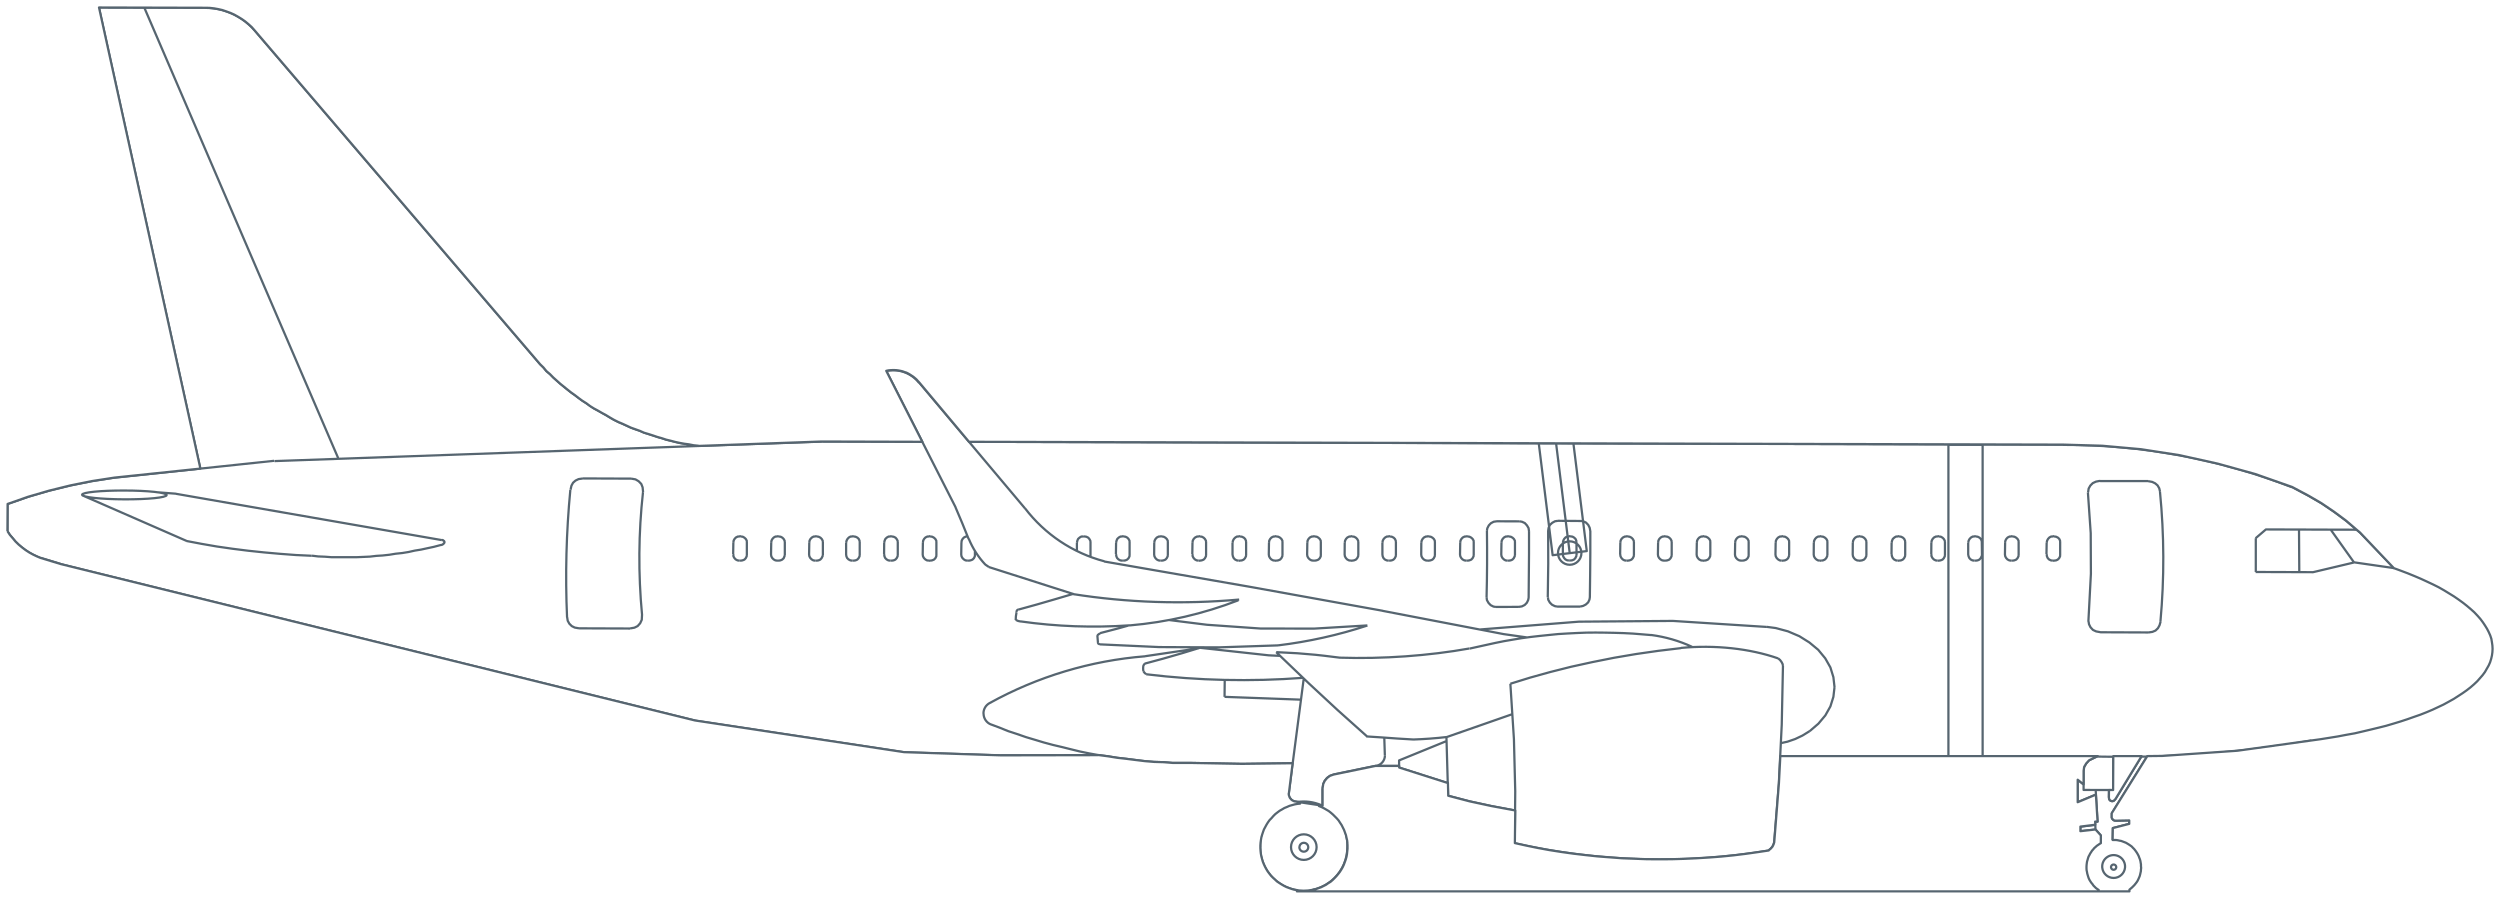
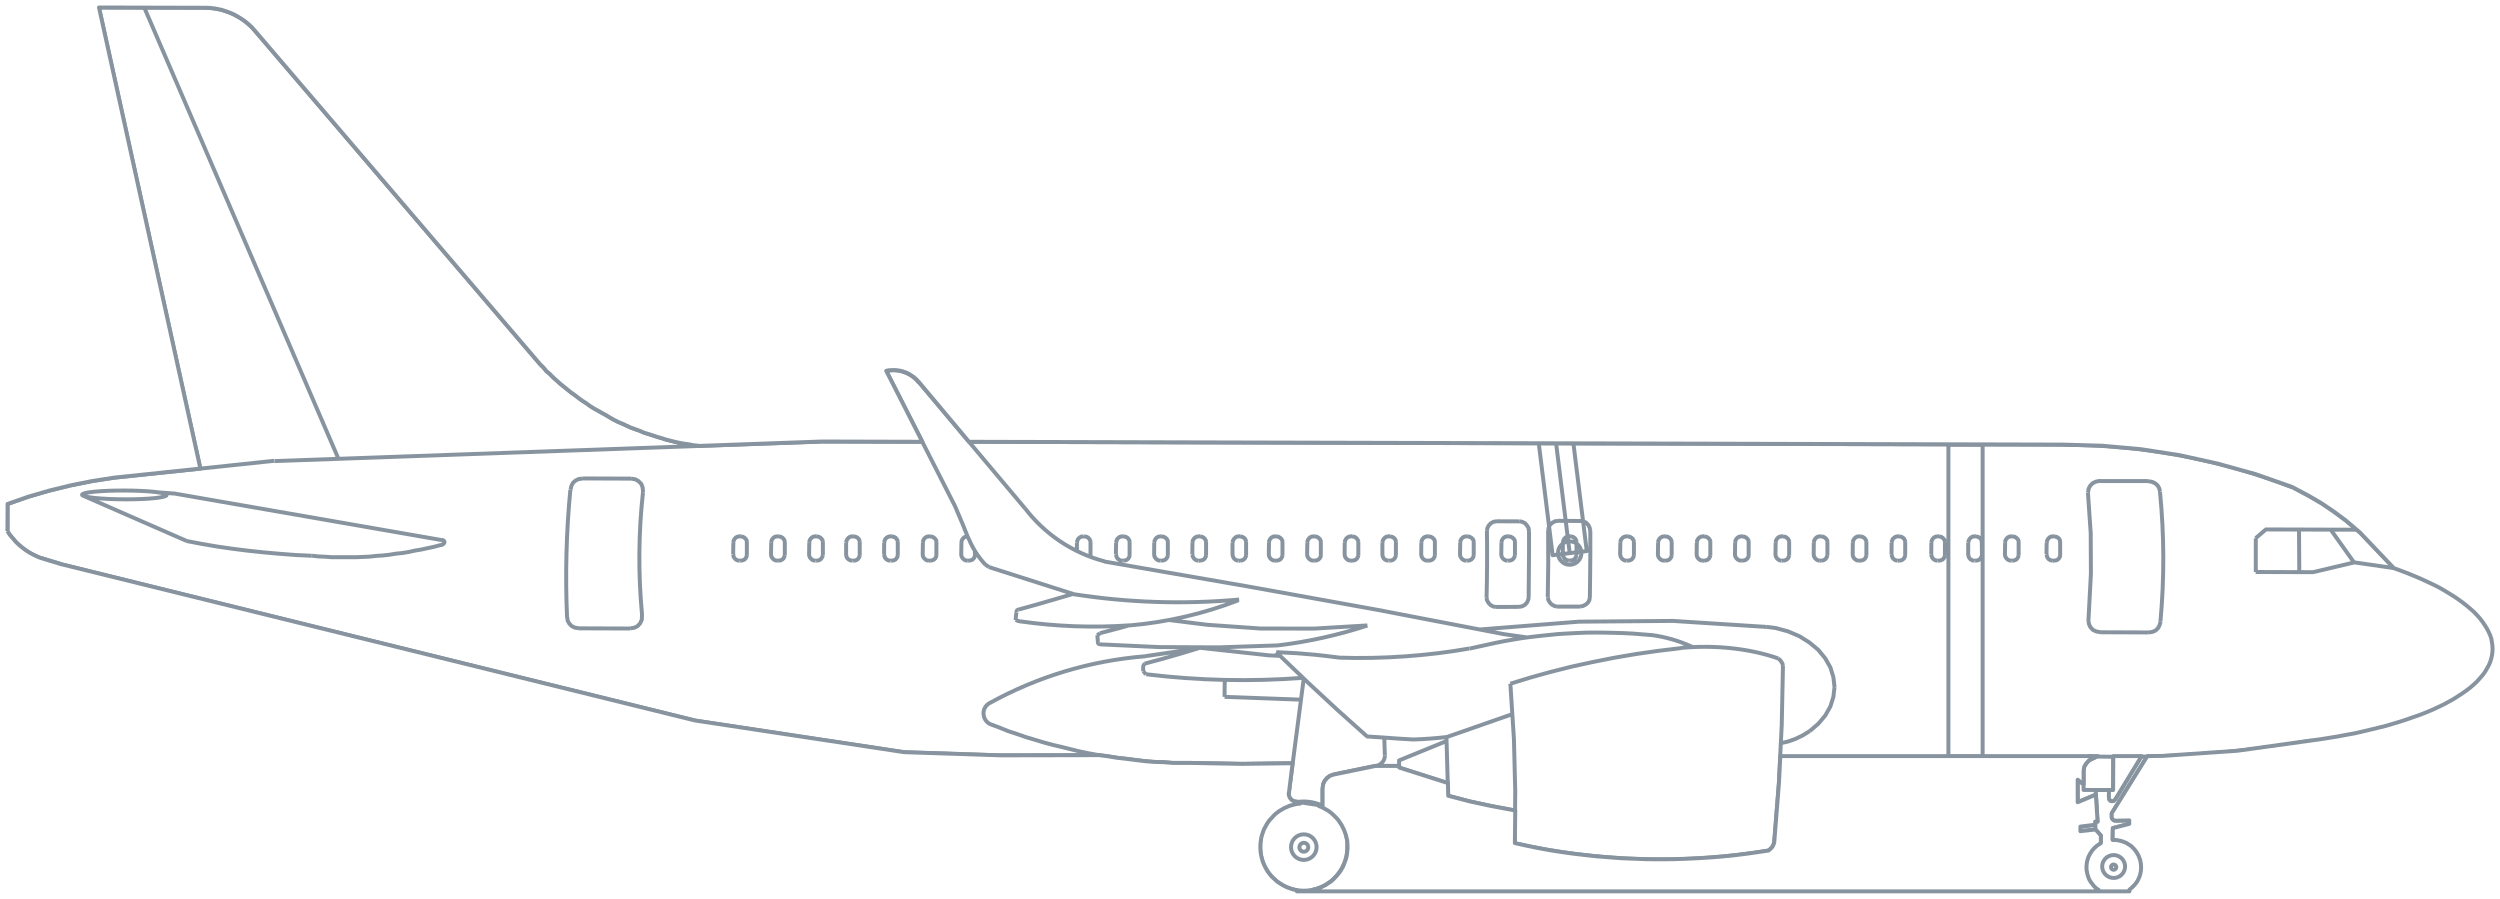
<svg xmlns="http://www.w3.org/2000/svg" viewBox="-3 -3 1006 361.67">
-   <g stroke="#566570" stroke-linejoin="round" stroke-width=".24" transform="matrix(-3.77213 0 0 3.77213 1555.8 -663.28)">
+   <g stroke="#87949f" stroke-linejoin="round" stroke-width="0.424" transform="matrix(-3.77213 0 0 3.77213 1555.8 -663.28)">
    <defs>
      <clipPath id="a">
        <path d="m412.45 231.7-.02-2.9-2.2-.77-2.23-.65-2.28-.56-2.29-.46-2.4-.37-9.15-.96v-.07l10.8-49.12-11.33.03h-.02l-.45.01-.46.05-.45.08-.44.1-.44.15-.44.16-.4.18-.41.23-.39.24-.37.26-.36.3-.33.3-.3.34-30.47 35.63-.35.34-.32.39-.39.33-.34.35-.37.33-.38.34-.37.3-.37.3-.43.34-.37.26-.4.31-.41.3-.43.27-.4.3-.4.25-.43.23-.45.26-.41.22-.46.28-.4.23-.46.23-.43.18-.48.22-.43.2-.5.18-.45.16-.45.2-.47.14-.47.15-.47.16-.5.14-.45.15-.5.12-.49.13-.47.1-.5.09-.47.06-.5.1-.5.05-.07.02-13.1-.47-10.73.03 3.85-7.57-.23-.05-.21-.02-.21-.01h-.23l-.21.01-.23.03-.2.04-.22.05-.21.08-.2.06-.2.1-.19.11-.18.12-.17.11-.18.15-.16.14-.15.17-.15.16-5.3 6.32-116.7.3-4.18.12-4.14.37-4.13.64-4.06.9-4.01 1.11-3.93 1.38-1.75.93-1.39.81-1.33.9-1.28.95-1.12.96-.36.3-3.62 3.81-.76.28-.74.28-.71.29-.68.29-.65.3-.64.3-.6.3-.58.33-.54.33-.52.32-.48.33-.47.34-.43.34-.4.34-.38.34-.34.36-.3.34-.27.36-.24.36-.21.34-.18.35-.16.36-.12.36-.06.36-.05.35-.02.36.02.36.05.36.08.34.11.36.15.34.2.35.2.35.25.34.28.32.3.34.35.33.37.32.4.31.44.31.46.3.5.32.52.29.55.3.57.27.6.28.64.27.66.26.69.24.71.25.73.24.76.23.78.23.8.2.83.2.84.2.86.2.9.16.89.17.93.15.94.15.94.13 7.93 1.1 7.97.55 1.63.02 3.8 6.1v.5l-.07.1-.1.1-.11.07-.13.02-1.46-.03v.37l1.75.45.02 1.27h-.36l-.2.03-.17.04-.18.03-.16.06-.18.07-.16.06-.17.1-.16.1-.15.1-.14.1-.13.14-.13.13-.12.15-.1.14-.1.15-.09.16-.08.16-.06.17-.07.17-.05.18-.03.18-.03.18v.18l-.02.2.02.17.01.18.04.18.04.18.05.18.07.16.08.18.08.16.1.15.11.14.12.15.13.13.13.13.13.11.14.12v.18h88.81V270l.3-.05.27-.08.28-.1.27-.1.26-.13.26-.15.25-.16.24-.16.21-.2.21-.19.21-.21.18-.23.18-.24.15-.25.14-.26.12-.26.11-.27.08-.28.08-.3.05-.28.03-.28.02-.3v-.28l-.02-.3-.04-.29-.05-.3-.08-.27-.09-.27-.1-.28-.14-.26-.14-.26-.15-.24-.18-.25-.2-.2-.19-.22-.21-.21-.23-.18-.24-.18-.25-.14-.25-.15-.27-.11-.27-.12-.28-.08-.29-.08-.28-.05-.29-.03-.01-.15.52-.08h.04l.05-.02.05-.01.05-.02.05-.03.05-.02.05-.03.03-.03.05-.03.03-.04.03-.03.03-.05.04-.03.03-.05.03-.05.02-.05.01-.05.02-.04.02-.05.01-.05v-.05l.02-.05v-.06l-.02-.02-.4-3.22h.01l5.38.07 5.4-.1h1.99l.98-.08 1.02-.03.97-.08.98-.12 1.02-.13.97-.11.98-.16 1-.13.09.01 10.3.02 10.36-.34 22.3-3.38 67.68-16.69 2.14-.65.38-.16.42-.2.4-.22.4-.26.37-.28.36-.3.34-.33.3-.36.3-.35.26-.4M269.5 265l-.01.28v.3l.03.29.03.3.05.27.08.29.1.28.1.27.12.26.15.26.16.25.17.22.19.23.2.21.2.2.23.2.25.15.24.17.26.13.26.13.28.1.27.1.3.06v.18h-83.8v-.15l.15-.1.15-.11.13-.13.13-.13.1-.15.12-.14.1-.15.1-.16.08-.17.06-.17.05-.17.05-.17.03-.18.04-.18.01-.2v-.18l-.01-.18-.02-.17-.03-.2-.05-.16-.05-.18-.06-.18-.09-.16-.08-.16-.1-.15-.1-.16-.12-.13-.12-.15-.13-.11-.14-.13-.15-.1-.16-.11-.12-.07v-.83l.57-.63 1.61.18v-.49l-1.59-.2.02-.33h-.26l.18-2.88 1.94.81v-2.4l-.63.5v-1.45l-.06-.42-.22-.37-.3-.33-.93-.45h33.86l.15 2.9.5 6.3.07.22.11.23.18.21.24.2-.01.01 1.2.18 1.27.18 1.3.16 1.3.13 1.31.1 1.32.08 1.31.06 1.32.04 1.33.01 1.33-.01 1.32-.05 1.33-.05 1.32-.1 1.3-.1 1.3-.14 1.28-.15 1.28-.18 1.27-.2 1.25-.23 1.22-.25 1.22-.27-.04-3.48 2.54-.47 2.32-.5 2.29-.6.03-1.37h.05l5.15-1.64v-.17h2.53l4.47.92.39.14.3.23.25.3.16.33.07.46v1.85l.37-.07.02.12-.28.11-.26.13-.26.15-.24.14-.23.18-.23.2-.2.2-.2.2-.2.23-.16.25-.16.24-.13.26-.13.26-.1.28-.1.27-.06.28-.07.29-.03.3m-81.68-5.68h.44l.01.8-.04.2-.13.14-.17.05-.16-.03-.2-.2-2.79-4.58h3.02z" />
      </clipPath>
    </defs>
    <path fill="none" d="m412.45 231.7-.02-2.9-2.2-.77-2.23-.65-2.28-.56-2.29-.46-2.4-.37-9.15-.96v-.07l10.8-49.12-11.33.03h-.02l-.45.01-.46.05-.45.08-.44.1-.44.15-.44.16-.4.18-.41.23-.39.24-.37.26-.36.3-.33.3-.3.34-30.47 35.63-.35.34-.32.39-.39.33-.34.35-.37.33-.38.34-.37.3-.37.3-.43.34-.37.26-.4.31-.41.3-.43.27-.4.3-.4.25-.43.23-.45.26-.41.22-.46.28-.4.23-.46.23-.43.18-.48.22-.43.2-.5.18-.45.16-.45.2-.47.14-.47.15-.47.16-.5.14-.45.15-.5.12-.49.13-.47.1-.5.09-.47.06-.5.1-.5.05-.07.02-13.1-.47-10.73.03 3.85-7.57-.23-.05-.21-.02-.21-.01h-.23l-.21.01-.23.03-.2.04-.22.05-.21.08-.2.06-.2.1-.19.11-.18.12-.17.11-.18.15-.16.14-.15.17-.15.16-5.3 6.32-116.7.3-4.18.12-4.14.37-4.13.64-4.06.9-4.01 1.11-3.93 1.38-1.75.93-1.39.81-1.33.9-1.28.95-1.12.96-.36.3-3.62 3.81-.76.28-.74.28-.71.29-.68.29-.65.3-.64.3-.6.3-.58.33-.54.33-.52.32-.48.33-.47.34-.43.34-.4.34-.38.34-.34.36-.3.34-.27.36-.24.36-.21.34-.18.35-.16.36-.12.36-.06.36-.05.35-.02.36.02.36.05.36.08.34.11.36.15.34.2.35.2.35.25.34.28.32.3.34.35.33.37.32.4.31.44.31.46.3.5.32.52.29.55.3.57.27.6.28.64.27.66.26.69.24.71.25.73.24.76.23.78.23.8.2.83.2.84.2.86.2.9.16.89.17.93.15.94.15.94.13 7.93 1.1 7.97.55 1.63.02 3.8 6.1v.5l-.07.1-.1.1-.11.07-.13.02-1.46-.03v.37l1.75.45.02 1.27h-.36l-.2.03-.17.04-.18.03-.16.06-.18.07-.16.06-.17.1-.16.1-.15.1-.14.1-.13.14-.13.13-.12.15-.1.14-.1.15-.09.16-.08.16-.06.17-.07.17-.05.18-.03.18-.03.18v.18l-.02.2.02.17.01.18.04.18.04.18.05.18.07.16.08.18.08.16.1.15.11.14.12.15.13.13.13.13.13.11.14.12v.18h88.81V270l.3-.05.27-.08.28-.1.27-.1.26-.13.26-.15.25-.16.24-.16.21-.2.21-.19.21-.21.18-.23.18-.24.15-.25.14-.26.12-.26.11-.27.08-.28.08-.3.05-.28.03-.28.02-.3v-.28l-.02-.3-.04-.29-.05-.3-.08-.27-.09-.27-.1-.28-.14-.26-.14-.26-.15-.24-.18-.25-.2-.2-.19-.22-.21-.21-.23-.18-.24-.18-.25-.14-.25-.15-.27-.11-.27-.12-.28-.08-.29-.08-.28-.05-.29-.03-.01-.15.52-.08h.04l.05-.02.05-.01.05-.02.05-.03.05-.02.05-.03.03-.03.05-.03.03-.04.03-.03.03-.05.04-.03.03-.05.03-.05.02-.05.01-.05.02-.04.02-.05.01-.05v-.05l.02-.05v-.06l-.02-.02-.4-3.22h.01l5.38.07 5.4-.1h1.99l.98-.08 1.02-.03.97-.08.98-.12 1.02-.13.97-.11.98-.16 1-.13.09.01 10.3.02 10.36-.34 22.3-3.38 67.68-16.69 2.14-.65.38-.16.42-.2.4-.22.4-.26.37-.28.36-.3.34-.33.3-.36.3-.35.26-.4M269.5 265l-.01.28v.3l.03.29.03.3.05.27.08.29.1.28.1.27.12.26.15.26.16.25.17.22.19.23.2.21.2.2.23.2.25.15.24.17.26.13.26.13.28.1.27.1.3.06v.18h-83.8v-.15l.15-.1.15-.11.13-.13.13-.13.1-.15.12-.14.1-.15.1-.16.08-.17.06-.17.05-.17.05-.17.03-.18.04-.18.01-.2v-.18l-.01-.18-.02-.17-.03-.2-.05-.16-.05-.18-.06-.18-.09-.16-.08-.16-.1-.15-.1-.16-.12-.13-.12-.15-.13-.11-.14-.13-.15-.1-.16-.11-.12-.07v-.83l.57-.63 1.61.18v-.49l-1.59-.2.02-.33h-.26l.18-2.88 1.94.81v-2.4l-.63.5v-1.45l-.06-.42-.22-.37-.3-.33-.93-.45h33.86l.15 2.9.5 6.3.07.22.11.23.18.21.24.2-.01.01 1.2.18 1.27.18 1.3.16 1.3.13 1.31.1 1.32.08 1.31.06 1.32.04 1.33.01 1.33-.01 1.32-.05 1.33-.05 1.32-.1 1.3-.1 1.3-.14 1.28-.15 1.28-.18 1.27-.2 1.25-.23 1.22-.25 1.22-.27-.04-3.48 2.54-.47 2.32-.5 2.29-.6.03-1.37h.05l5.15-1.64v-.17h2.53l4.47.92.39.14.3.23.25.3.16.33.07.46v1.85l.37-.07.02.12-.28.11-.26.13-.26.15-.24.14-.23.18-.23.2-.2.2-.2.2-.2.23-.16.25-.16.24-.13.26-.13.26-.1.28-.1.27-.06.28-.07.29-.03.3m-81.68-5.68h.44l.01.8-.04.2-.13.14-.17.05-.16-.03-.2-.2-2.79-4.58h3.02z" />
    <path fill="none" d="m217.54 248.34.12 1.04.32 1.02.54.96.74.88.93.8m4.6-11.13-.98.13-1.3.35-1.22.52-1.07.67-.94.78-.75.91-.55.97-.32 1.04-.12 1.06m56.62-.93 1.6 12.27m-10.19-5.96-.06 1.88m.89 1.12 4.58.94m-5.48-2.04c0 .54.38 1.01.91 1.12m5.74 2.39-.07-.46-.16-.34-.24-.3-.31-.22-.36-.13-.03-.01m11.63-8.29-.02-1.85m.02 1.85-8.16.3m16.6-4.64-5.68-.84m-10 12.26 5.37.07 5.4-.1m-22.16.32h2.53m-78.69 2.57-.02-3.62m.02 3.62 3.15-.01v-2.04m-1.51-1.57.93.45.3.33.22.37.06.42m-1.23 5.42-.04.84-.56.63v.83m.6-2.3h-.26l.2-3.38m-1.81 5.34-.02-1.27-1.75-.45v-.37l1.46.03m-3.4-6.9 3.8 6.12v.49m-.4.29.13-.02.11-.06.1-.1.05-.12h.02m-3.19-6.6 2.8 4.6m.68-.98.01.8m-.7.17.2.2.16.03.17-.05.13-.13.03-.16.01-.05m3.04 3.1v.49l-1.6-.18m1.6-.3-1.59-.2m1.88-4.81v2.4l-1.94-.81m1.94-1.6-.63.51m211.72-82.88-10.8 49.12m10.8-49.12-11.34.03m-5.26 2.4-30.47 35.63m35.73-38.02c-2.02 0-3.94.88-5.27 2.4m11.77-2.43-20.71 48.12m27.35 3.85c0-.26-2.02-.46-4.52-.45-2.5 0-4.51.22-4.51.48 0 .27 2.02.47 4.51.46 2.5-.01 4.52-.23 4.52-.49m-7.96-.27-2.08.16m9.81.26-10.91 4.77m-27.06.46.68.18.66.14.69.15.68.11.67.15.68.11.68.07.67.11.73.08.66.04.69.08.66.03.71.03h2.75l.67-.05.73-.03.66-.08m-13.87-1.67h-.06l-.02.01H366l-.04.02-.01.02v.01l-.04.02-.03.01-.03.05-.02.04v.1l.02.03.01.01.02.02v.01h.02v.02l.01.02.02.01.02.02.01.02h.02l.01.01.02.02h.02v.01h.01l.07.04.1.01.08.02m-208.47 2.45 4.3-.62m2.47-3.46-2.47 3.47m-.63-3.2-3.64 3.81m10.14-4.12-.03 4.54m146.89-13.9 10.77-.03m20.41 19.95 5.44-.02m-5.57-15.97 5.18-.02m-54.94 29.52 10.3.02m106-26.82v2.9m-239.84 4.36v-3.6m11.48-6.1h5.12m-5.13 16.15 5.13-.02M168.72 227l-1.75.93-1.39.81-1.33.9-1.28.95-1.22 1.04-.26.22m222.47-7.62-58.37-2.08m86.84 6.66-2.2-.77-2.23-.65-2.28-.56-2.29-.46-2.3-.36-.1-.01m-84.23 29.29 22.33-3.38m-32.7 3.72 10.37-.34m22.3-3.38 67.68-16.69m2.14-.65.38-.16.42-.2.4-.22.4-.26.37-.28.36-.3.34-.33.3-.36.3-.35.26-.4m-228.37-5.34-.43.08-.31.15-.26.22-.18.31-.08.34-.02.04m-.05 13.82.12.42.17.31.26.25.33.14.34.05.1.02m216.96-16.52L384 224.2m22.77 11 2.14-.65m-218.42-7-.06-.39-.18-.32-.26-.26-.34-.16-.36-.07h-.1m0 16.13.44-.08.34-.16.26-.28.16-.32.05-.3M345.9 226.1l-.45.08-.34.2-.28.29-.14.36-.04.39-.01.13m7.74-.26-.1-.44-.17-.31-.26-.23-.33-.16-.35-.05-.09-.02m-6.33 14.53.03.55.17.37.27.3.34.17.4.07.07.02m5.44-.02.46-.08.32-.16.26-.26.17-.31.06-.38M220.2 253.04l.76.47.78.37.81.28.72.16m30.3-23.67-2.44.01m3.49.98-.04-.24-.16-.31-.22-.23-.3-.16-.34-.05m-2.44.01-.24.04-.3.14-.23.25-.17.29-.05.33m3.54 8.08-2.45-.01m2.45.01.25-.04.3-.15.23-.24.17-.3.03-.24m-4.48-.02.05.25.14.29.23.24.3.15.33.05m56.46 10.27a41 41 0 0 0-16.63-5m-4.9 11.38h1.99l.98-.08 1.02-.03.97-.08.98-.12 1.02-.13.97-.11.98-.16 1-.13 1-.18.97-.2.98-.24.92-.23.98-.23.97-.26.96-.29.94-.28.98-.34.92-.3.94-.38.91-.34m.8-1.17c0-.47-.26-.9-.68-1.12m-.13 2.3c.49-.19.8-.66.8-1.18M188.04 267.6a.28.28 0 1 0-.55 0 .28.28 0 0 0 .55 0m.94-.01a1.22 1.22 0 1 0-2.43 0 1.22 1.22 0 0 0 2.43 0m5.93-34.64.02 1.2m-1.46-1.31v1.44m.64.57h.14m-.15-2.6h.15m-.15.02-.2.03-.2.1-.14.14-.08.18-.01.12m1.44.1-.05-.23-.1-.18-.14-.15-.18-.1-.21-.01m.03 2.58.2-.03.2-.1.14-.15.08-.18.03-.2.02-.04m-1.46.13.01.11.1.2.15.15.17.08.22.03m5.22-1.9.02 1.2m-1.46-1.31v1.44m.65.57h.13m-.13-2.6h.15m-.15.02-.21.03-.18.1-.15.14-.1.18-.01.12m1.45.1-.04-.23-.1-.18-.14-.15-.2-.1-.2-.01m.03 2.58.2-.03.19-.1.14-.15.1-.18.03-.2v-.04m-1.46.13.02.11.1.2.14.15.2.08.19.03m4.73-1.9v1.2m-1.45-1.31-.02 1.44m.67.57h.13m-.15-2.6h.15m-.15.02-.2.03-.19.1-.14.14-.08.18-.02.12m1.45.1-.05-.23-.1-.18-.15-.15-.18-.1-.2-.01m.03 2.58.2-.03.19-.1.14-.15.08-.18.04-.2v-.04m-1.47.13.04.11.1.2.14.15.18.08.21.03m4.73-1.9.01 1.2m-1.46-1.31v1.44m.65.57h.13m-.15-2.6h.15m-.15.02-.2.03-.17.1-.14.14-.1.18-.02.12m1.45.1-.04-.23-.1-.18-.14-.15-.2-.1-.19-.01m.02 2.58.2-.03.19-.1.14-.15.1-.18.02-.2.01-.04m-1.46.13.02.11.1.2.14.15.2.08.2.03m5.03-1.9.01 1.2m-1.46-1.31v1.44m.65.57h.13m-.15-2.6h.15m-.15.02-.2.03-.19.1-.14.14-.08.18-.02.12m1.45.1-.05-.23-.08-.18-.17-.15-.17-.1-.22-.01m.04 2.58.2-.03.19-.1.14-.15.08-.18.04-.2.01-.04m-1.46.13.02.11.1.2.14.15.18.08.21.03m4.94-1.9.01 1.2m-1.46-1.31v1.44m.65.57h.15m-.15-2.6h.15m-.15.02-.21.03-.18.1-.14.14-.1.18-.02.12m1.45.1-.04-.23-.1-.18-.14-.15-.2-.1-.19-.01m.02 2.58.2-.03.19-.1.14-.15.1-.18.03-.2v-.04m-1.46.13.02.11.1.2.14.15.2.08.2.03m4.95-1.9.01 1.2m-1.46-1.31v1.44m.67.57h.13m-.15-2.6h.15m-.15.02-.21.03-.18.1-.15.14-.1.18-.01.12m1.45.1-.04-.23-.1-.18-.14-.15-.18-.1-.21-.01m.03 2.58.2-.03.17-.1.15-.15.1-.18.03-.2v-.04m-1.46.13.03.11.1.2.15.15.18.08.2.03m4.86-1.9.02 1.2m-1.46-1.31v1.44m.66.57h.13m-.14-2.6h.14m-.14.02-.22.03-.17.1-.15.14-.1.18-.01.12m1.44.1-.03-.23-.1-.18-.14-.15-.18-.1-.21-.01m.03 2.58.2-.03.17-.1.15-.15.1-.18.03-.2v-.04m-1.46.13.03.11.08.2.16.15.18.08.21.03m5.1-1.9.02 1.2m-1.46-1.31v1.44m.65.57h.14m-.14-2.6h.14m-.14.02-.22.03-.17.1-.15.14-.1.18-.01.12m1.44.1-.03-.23-.1-.18-.14-.15-.2-.1-.2-.01m.02 2.58.21-.03.18-.1.15-.15.1-.18.03-.2v-.04m-1.46.13.01.11.1.2.15.15.2.08.19.03m4.88-1.9.02 1.2m-1.46-1.31v1.44m.65.57h.15m-.15-2.6h.15m-.15.02-.21.03-.18.1-.15.14-.1.18-.01.12m1.44.1-.03-.23-.1-.18-.14-.15-.2-.1-.2-.01m.03 2.58.2-.03.19-.1.14-.15.1-.18.03-.2v-.04m-1.46.13.02.11.1.2.14.15.2.08.19.03m4.92-1.9.02 1.2m-1.47-1.31v1.44m.66.57h.14m-.14-2.6h.14m-.14.02-.22.03-.18.1-.14.14-.1.18-.01.12m1.44.1-.03-.23-.1-.18-.15-.15-.19-.1-.2-.01m.02 2.58.21-.03.18-.1.15-.15.1-.18.03-.2v-.04m-1.47.13.02.11.1.2.14.15.2.08.2.03m4.82-1.9.02 1.2m-1.47-1.31v1.44m.65.57h.13m-.13-2.6h.15m-.15.02-.2.03-.19.1-.14.14-.1.18-.02.12m1.45.1-.03-.23-.1-.18-.15-.15-.2-.1-.19-.01m.02 2.58.21-.03.18-.1.14-.15.1-.18.03-.2v-.04m-1.46.13.02.11.1.2.14.15.2.08.2.03m13.47-1.9.02 1.2m-1.46-1.31v1.44m.66.57h.13m-.14-2.6h.14m-.14.02-.21.03-.18.1-.15.14-.1.18-.01.12m1.44.1-.03-.23-.1-.18-.14-.15-.18-.1-.21-.01m.03 2.58.2-.03.17-.1.15-.15.1-.18.03-.2v-.04m-1.46.13.03.11.1.2.14.15.18.08.21.03m5.18-1.9.02 1.2m-1.46-1.31v1.44m.65.57h.13m-.13-2.6h.13m-.13.02-.21.03-.18.1-.15.14-.1.18-.01.12m1.44.1-.03-.23-.1-.18-.14-.15-.2-.1-.19-.01m.02 2.58.2-.03.19-.1.14-.15.1-.18.03-.2v-.04m-1.46.13.02.11.1.2.14.15.2.08.19.03m4.94-1.9.01 1.2m-1.46-1.31v1.44m.65.57h.15m-.15-2.6h.15m-.15.02-.21.03-.18.1-.15.14-.1.18v.12m1.44.1-.04-.23-.1-.18-.14-.15-.2-.1-.19-.01m.02 2.58.2-.03.19-.1.14-.15.1-.18.03-.2v-.04m-1.46.13.02.11.1.2.14.15.2.08.2.03m4.94-1.9v1.2m-1.44-1.31v1.44m.65.57h.13m-.15-2.6h.15m-.15.02-.2.03-.19.1-.14.14-.08.18-.02.12m1.44.1-.04-.23-.1-.18-.15-.15-.18-.1-.2-.01m.03 2.58.19-.03.2-.1.14-.15.08-.18.03-.2v-.04m-1.44.13.02.11.1.2.14.15.18.08.2.03m4.82-1.9.01 1.2m-1.46-1.31v1.44m.65.57h.15m-.15-2.6h.15m-.15.02-.21.03-.18.1-.14.14-.1.18-.02.12m1.45.1-.04-.23-.1-.18-.14-.15-.2-.1-.19-.01m.02 2.58.2-.03.19-.1.14-.15.1-.18.03-.2v-.04m-1.46.13.02.11.1.2.14.15.2.08.2.03m4.78-1.9.02 1.2m-1.46-1.31v1.44m.65.57h.14m-.14-2.6h.14m-.14.02-.22.03-.17.1-.15.14-.1.18-.01.12m1.44.1-.03-.23-.1-.18-.14-.15-.2-.1-.2-.01m.02 2.58.21-.03.18-.1.15-.15.1-.18.03-.2v-.04m-1.46.13.01.11.1.2.15.15.2.08.19.03m4.88-1.9.02 1.2m-1.46-1.31v1.44m.65.57h.15m-.15-2.6h.15m-.15.02-.21.03-.18.1-.15.14-.1.18-.01.12m1.44.1-.03-.23-.1-.18-.14-.15-.2-.1-.19-.01m.02 2.58.2-.03.19-.1.14-.15.1-.18.03-.2v-.04m-1.46.13.02.11.1.2.14.15.2.08.19.03m4.68-1.9v1.2m-1.45-1.31v1.44m.65.57h.13m-.14-2.6h.14m-.14.02-.2.03-.2.1-.14.14-.08.18-.02.12m1.45.1-.05-.23-.1-.18-.15-.15-.17-.1-.21-.01m.03 2.58.2-.03.19-.1.14-.15.08-.18.04-.2v-.04m-1.45.13.02.11.1.2.14.15.18.08.21.03m5.07-1.9.02 1.2m-1.47-1.31v1.44m.65.57h.13m-.14-2.6h.14m-.14.02-.2.03-.18.1-.14.14-.1.18-.02.12m1.45.1-.03-.23-.1-.18-.15-.15-.2-.1-.19-.01m.02 2.58.21-.03.18-.1.14-.15.1-.18.02-.2.02-.04m-1.47.13.02.11.1.2.14.15.2.08.2.03m4.87-1.9.01 1.2m-1.46-1.31v1.44m.65.57h.13m-.13-2.6h.13m-.13.02-.21.03-.18.1-.15.14-.1.18-.01.12m1.45.1-.04-.23-.1-.18-.14-.15-.2-.1-.19-.01m.02 2.58.2-.03.19-.1.14-.15.1-.18.03-.2v-.04m-1.46.13.02.11.1.2.14.15.2.08.19.03m4.87-1.9.02 1.2m-1.46-1.31v1.44m.65.57h.13m-.15-2.6h.15m-.15.02-.2.03-.19.1-.13.14-.1.18-.01.12m1.44.1-.05-.23-.08-.18-.16-.15-.18-.1-.21-.01m.03 2.58.21-.03.18-.1.15-.15.08-.18.03-.2.02-.04m-1.46.13.01.11.1.2.15.15.18.08.2.03m4.98-1.9v.88m-1.45-1v1.63m.7-2.2-.26.04-.2.1-.12.14-.1.18-.02.12m1.45.1-.05-.23-.08-.18-.17-.15-.17-.1-.22-.01-.06-.02m-.7 2.03.02.11m13.75-1.44.02 1.2m-1.46-.3v.43m.65.57h.13m.66-1.9-.03-.24-.1-.18-.14-.15-.2-.1-.2-.01m.02 2.58.22-.03.17-.1.15-.15.1-.18.03-.2v-.04m-1.46.13.01.11.1.2.15.15.2.08.19.03m4.9-1.9.02 1.2m-1.46-1.31v1.44m.65.57h.14m-.14-2.6h.14m-.14.02-.21.03-.18.1-.15.14-.1.18-.01.12m1.44.1-.03-.23-.1-.18-.14-.15-.2-.1-.2-.01m.02 2.58.22-.03.17-.1.15-.15.1-.18.03-.2v-.04m-1.46.13.01.11.1.2.15.15.2.08.19.03m4.92-1.9.01 1.2m-1.46-1.31v1.44m.65.57h.13m-.14-2.6h.14m-.14.02-.2.03-.2.1-.12.14-.1.18-.02.12m1.45.1-.05-.23-.08-.18-.16-.15-.18-.1-.21-.01m.03 2.58.21-.03.18-.1.15-.15.08-.18.03-.2.01-.04m-1.46.13.02.11.1.2.14.15.18.08.21.03m4.86-1.9v1.2m-1.45-1.31v1.44m.65.57h.13m-.14-2.6h.14m-.14.02-.2.03-.2.1-.14.14-.08.18-.02.12m1.45.1-.05-.23-.1-.18-.14-.15-.18-.1-.21-.01m.03 2.58.2-.03.19-.1.15-.15.08-.18.03-.2v-.04m-1.45.13.02.11.1.2.14.15.18.08.21.03m4.73-1.9.02 1.2m-1.47-1.31v1.44m.67.57h.13m-.15-2.6h.15m-.15.02-.2.03-.19.1-.14.14-.1.18-.02.12m1.45.1-.03-.23-.1-.18-.15-.15-.18-.1-.2-.01m.03 2.58.2-.03.17-.1.15-.15.1-.18.03-.2v-.04m-1.47.13.04.11.1.2.14.15.18.08.21.03m4.84-1.9.02 1.2m-1.47-1.31v1.44m.67.57h.13m-.14-2.6h.14m-.14.02-.22.03-.18.1-.14.14-.1.18-.01.12m1.44.1-.03-.23-.1-.18-.14-.15-.18-.1-.21-.01m.01 2.58.21-.03.18-.1.15-.15.1-.18.03-.2v-.04m-1.47.13.04.11.08.2.16.15.18.08.21.03m4.82-1.9.02 1.2m-1.46-1.31v1.44m.65.57h.13m-.15-2.6h.15m-.15.02-.2.03-.17.1-.15.14-.1.18-.01.12m1.44.1-.03-.23-.1-.18-.14-.15-.2-.1-.2-.01m.03 2.58.2-.03.19-.1.14-.15.1-.18.01-.2.02-.04m-1.46.13.02.11.1.2.14.15.2.08.19.03m-59.6 30.57a.47.47 0 1 0-.94 0 .47.47 0 0 0 .95 0m.89-.01a1.36 1.36 0 1 0-2.73 0 1.36 1.36 0 0 0 2.73 0m3.28 0a4.65 4.65 0 1 0-9.29 0 4.65 4.65 0 0 0 9.3 0m-116.95-33.86 9.66-.03 1.1.94m0 3.6-6.13.02-4.35-1.03m231.22-2.3-1.63.31-1.62.28-1.66.24-1.67.21-1.7.18-1.68.15-1.72.13-1.7.08m14.48-6.61-28.36 4.94m-183.28-5.14q-.68 6.9-.05 13.8m7.74-13.75-.3 4.34-.02 4.34.27 5.11m-23.8 12.68c7.9 1.37 15.9 1.93 23.9 1.68m2.6-33.22a67 67 0 0 0-24.43 4.52m106.34 33.53-2.91.44v-1.85m3.61.57c.01.42-.3.78-.72.85m-19.72-18.37-10.52-.83-10.03-.08-9.98.64m119.95-1.3q.62-6.55-.1-13.06m8.1 13.33q.3-6.8-.35-13.58m-102.27 4.4v2.38l.02 2.35.02 2.37m4.45-7.16q-.05 3.59.04 7.16m25.25-1.17 15.54-2.7m-42.57 7.74-2.53.36m29.56-5.4-14.18 2.56m.04 0-12.9 2.48m65.82-28.06a3.5 3.5 0 0 0-3.49 1.26m-.02-.02-11.27 13.4m-8.48 5.66a15.7 15.7 0 0 0 8.47-5.66m14.8-14.65-7.4 14.55m.01 0q-.73 1.68-1.4 3.38m-1.78 2.73a9 9 0 0 0 1.76-2.74m-2.13 3-9.18 2.93m9.18-2.94.38-.26m-49.2 18.84 5.05 2.06v.77l-5.15 1.64m.1-4.9-.18 6.26m0 0-2.3.6-2.31.5-2.54.48m.05 3.49a71 71 0 0 1-27.15.77m-1.47-19.71.13 6.29.31 6.27.5 6.28m.6.87-.24-.2-.18-.21-.11-.23-.07-.23m-.94-18.84.05-.21.11-.2.15-.2.2-.17m28.1 19.7-.05-5.53.14-5.56.38-5.91m-18.21-3.8 2.42.29 2.37.34 2.35.4 2.31.46 2.28.5 2.22.56 2.16.6 2.1.65m-18.2-3.82c-3.62-.34-7.35.06-10.37 1.12m35.39 8.4-6.99-2.44m15.55 2.36-1.7.11-1.67.12-1.68.1m-3.5-.26q1.75.2 3.51.26m-6-9.7-2.72-.6-.94-.19-.93-.16-.96-.16-.96-.13-.97-.11-.97-.1-1-.1-.99-.06-.99-.05-.99-.04-1-.01-1 .01-1 .02-1 .03-.98.05-1 .08-.97.08m30.33 10.8 3.13-2.8 3.05-2.83 3.5-3.35m-6.77.59c-4.6.15-9.5-.2-13.84-.98m13.83.98 1.7-.21.92-.1.94-.08.94-.08.94-.05 1.34-.07m21.74-6.19 1.9.56 1.9.55 1.92.53m.24.28a.24.24 0 0 0-.24-.28m.33 1.13q0-.42-.09-.83m-.42.98q.27-.03.5-.17m-12.14.58c3.88.27 7.79.13 11.64-.42m-23.24-2.25a42 42 0 0 0 11.6 2.68M281.05 239c5.93.53 11.9.34 17.78-.59m-2.92 5.37-6.33.29-6.34.03-6.33-.21m-9.54-2.12q4.66 1.53 9.54 2.12m-9.54-2.13 5.7.34 5.72-.01 5.7-.4 4.08-.51m4.32.6 1.07.3 1.92.5m.3.24q-.14-.13-.3-.22m.24.95.06-.75m-.27.96q.1 0 .16-.05.06-.07.05-.16m-11.1.53 2.14.65 1.98.57 2 .54m.15.32a.5.5 0 0 0-.17-.31m.15.8q.04-.24.02-.49m-.31.8a1 1 0 0 0 .28-.3m-17.03.69a85 85 0 0 0 16.74-.38m-14.3-1.96 1.23-.06 7.3-.8m-48.1-1.37q-2.28.3-4.36 1.26m105.94-21.43.08-.02.48-.05.5-.1.48-.06.5-.08.47-.12.49-.12.5-.12.44-.15.5-.14.48-.16.47-.15.47-.15.45-.2.46-.15.49-.18.43-.2.48-.22.43-.18.46-.23.4-.23.46-.28.4-.22.46-.26.42-.23.4-.26.42-.3.42-.27.4-.29.4-.3.38-.27.43-.34.37-.3.37-.3.38-.34.37-.33.34-.35.39-.33.32-.39.35-.34m-108.58 16.7-2.45.02m3.49.97-.04-.24-.14-.31-.25-.23-.29-.16-.32-.05m-2.45.02-.25.03-.29.14-.24.25-.15.3-.06.32m3.54 8.09h-2.46m2.46 0 .24-.05.3-.15.23-.23.17-.3.03-.25m-4.47-.02.04.25.14.3.25.23.29.15.32.07m-1.09-8.1v2.38l.02 2.35.03 2.38m4.45-7.17q-.04 3.59.04 7.16m-44.56-25.74v-9.67m0 61.9v3.21m42.95-35.51v1.2m-1.45-1.31-.01 1.44m.66.57h.13m-.14-2.6h.14m-.14.02-.22.03-.17.1-.15.14-.08.18-.02.12m1.45.1-.05-.23-.1-.18-.14-.15-.18-.1-.21-.01m.03 2.58.2-.03.19-.1.13-.15.1-.18.03-.2v-.04m-1.46.13.03.11.1.2.14.15.18.08.21.03m-43.98-12.35h3.65v33.26h-3.65Zm-8.58-.01 116.7-.31m-62.61-14.79 3.64.46-3.28 26.43-3.64-.44Zm-1.46 26.66 3.28-26.43m-2.03 26.43a1.25 1.25 0 1 0-2.5 0 1.25 1.25 0 0 0 2.5 0" clip-path="url(#a)" />
  </g>
</svg>
